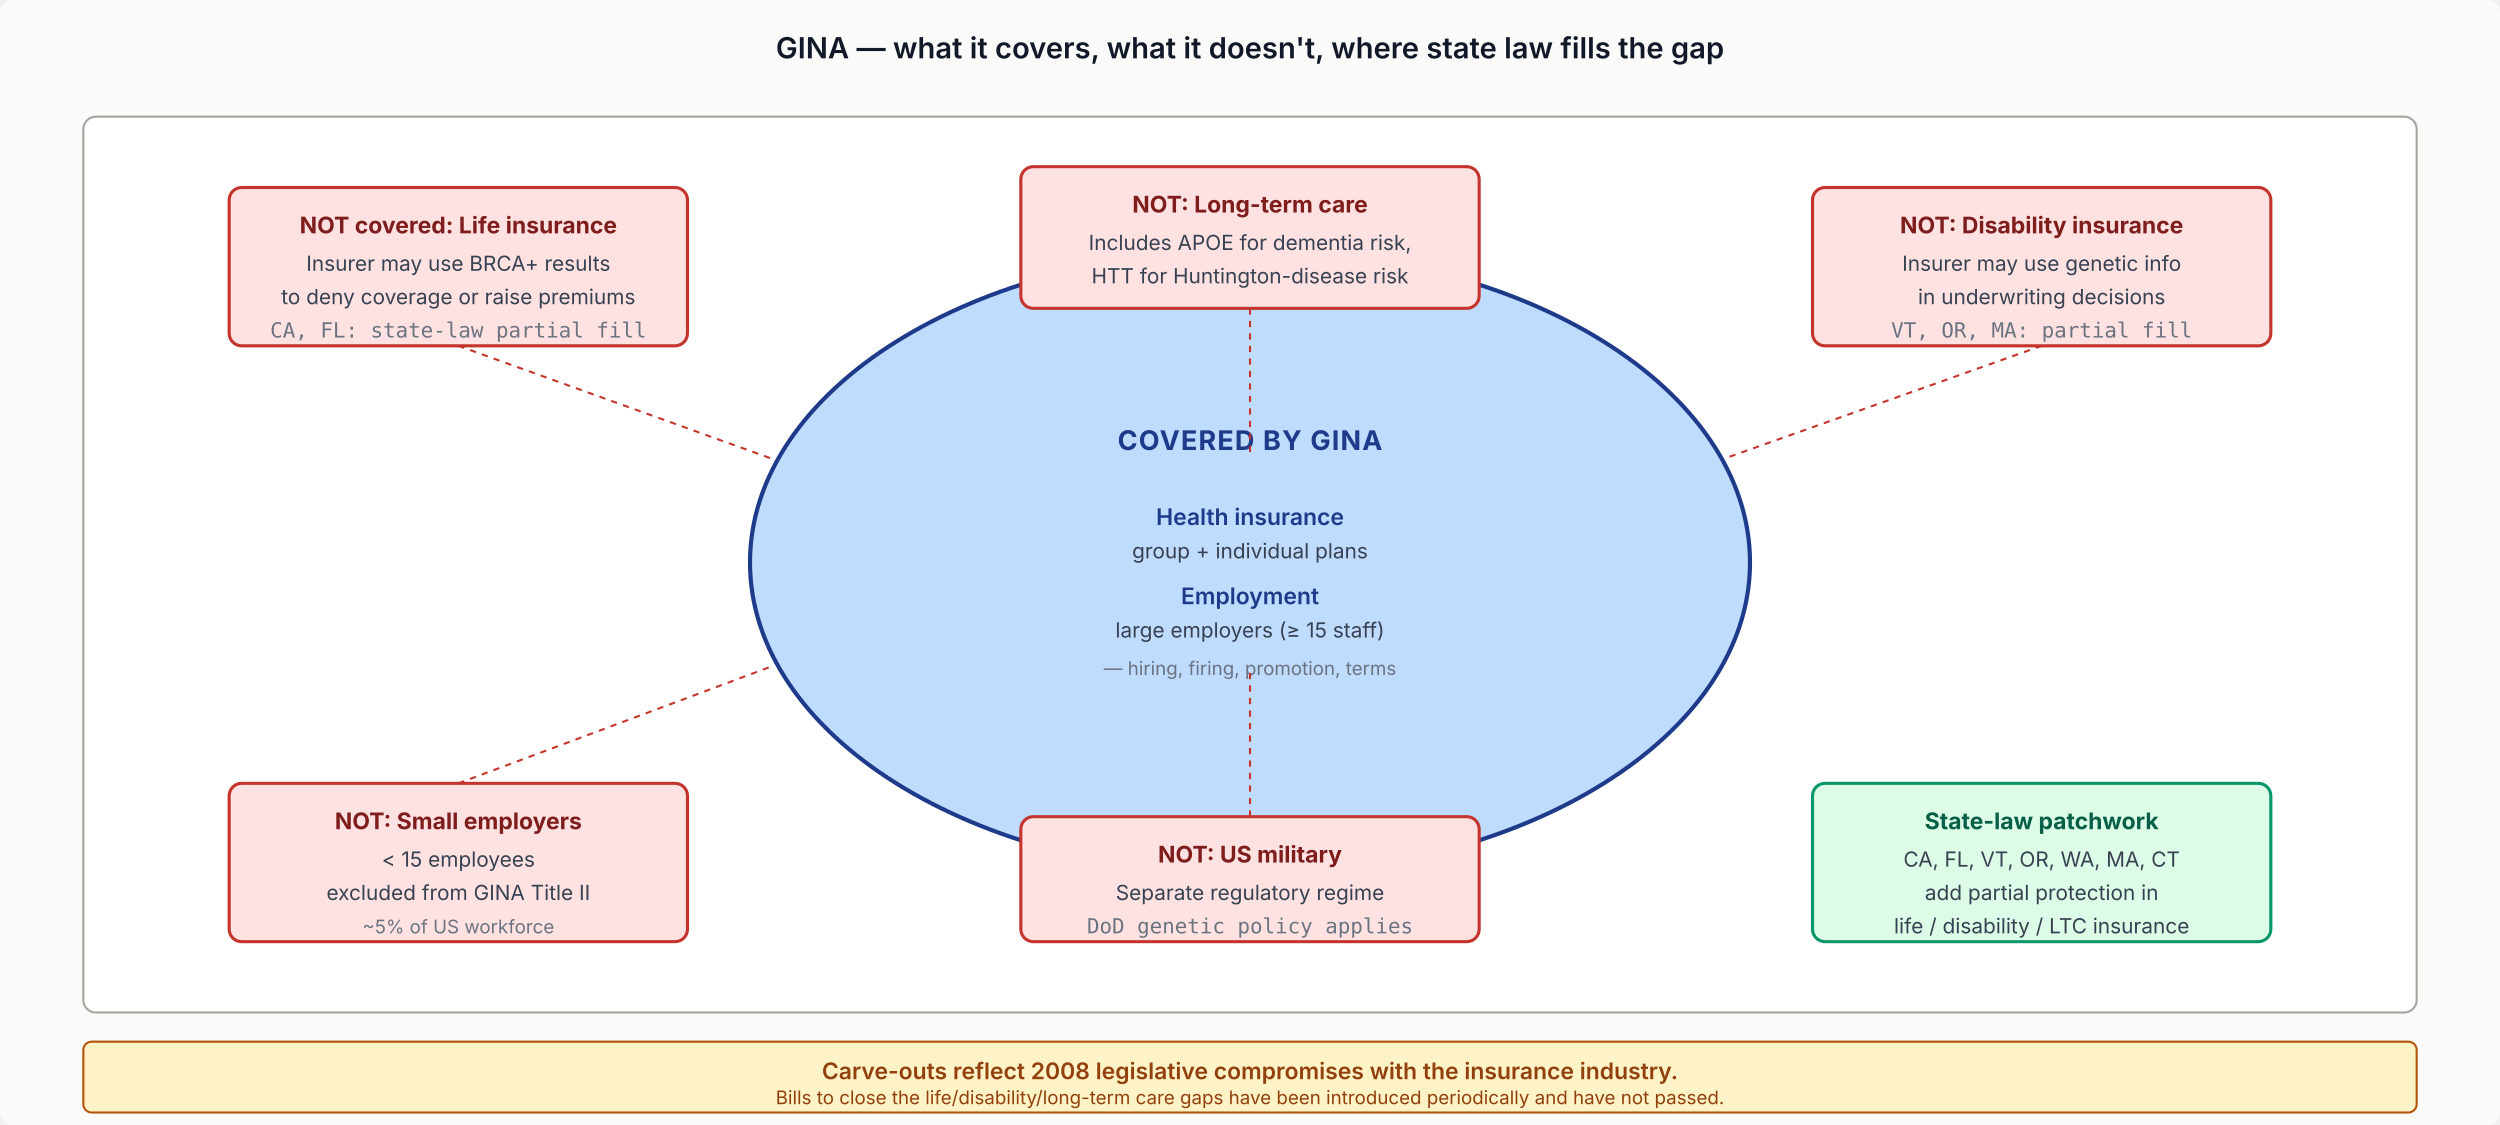
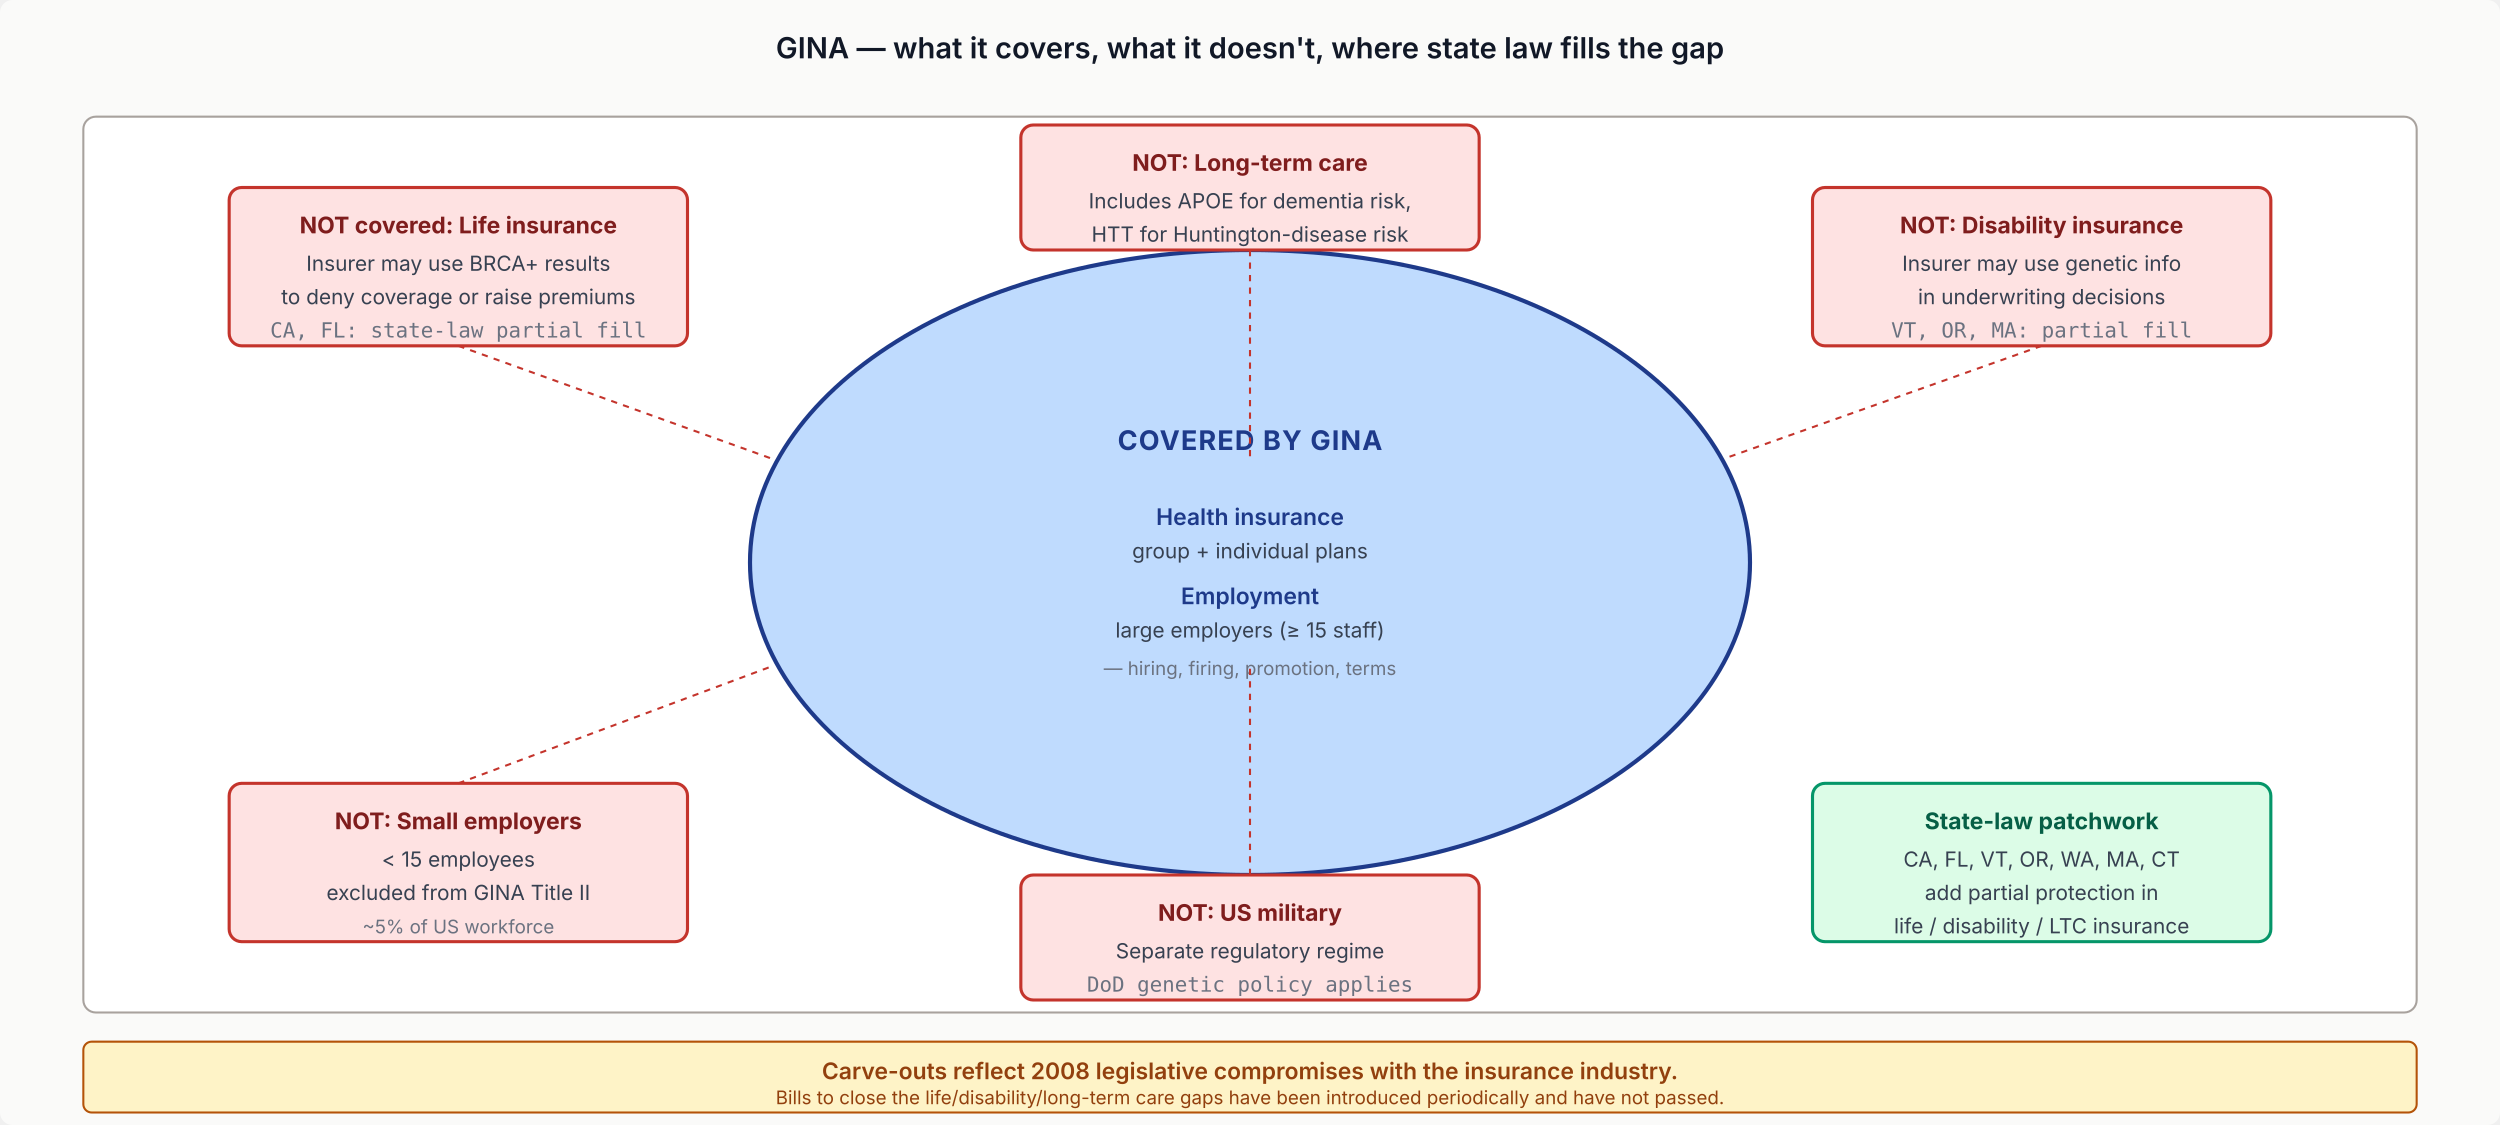
<svg xmlns="http://www.w3.org/2000/svg" viewBox="0 0 1200 540" width="1200" height="540" font-family="Inter, sans-serif">
  <defs>
    <style>text { font-family: Inter, sans-serif; } .mono { font-family: 'JetBrains Mono', monospace; font-size: 10px; }</style>
  </defs>
  <rect width="1200" height="540" fill="#fafaf9" rx="6" />
  <text x="600" y="28" text-anchor="middle" font-size="14" font-weight="600" fill="#111827">GINA — what it covers, what it doesn't, where state law fills the gap</text>
  <rect x="40" y="56" width="1120" height="430" fill="#fff" stroke="#a8a29e" rx="6" />
  <ellipse cx="600" cy="270" rx="240" ry="150" fill="#bfdbfe" stroke="#1e3a8a" stroke-width="2" />
  <text x="600" y="216" text-anchor="middle" font-size="13" font-weight="700" fill="#1e3a8a" letter-spacing="0.04em">COVERED BY GINA</text>
  <g transform="translate(600,232)" font-size="11" text-anchor="middle">
    <text x="0" y="20" font-weight="600" fill="#1e3a8a">Health insurance</text>
    <text x="0" y="36" font-size="10" fill="#374151">group + individual plans</text>
    <text x="0" y="58" font-weight="600" fill="#1e3a8a">Employment</text>
    <text x="0" y="74" font-size="10" fill="#374151">large employers (≥ 15 staff)</text>
    <text x="0" y="92" font-size="9" fill="#6b7280">— hiring, firing, promotion, terms</text>
  </g>
  <g transform="translate(110,90)">
    <rect width="220" height="76" fill="#fee2e2" stroke="#c4342c" stroke-width="1.5" rx="6" />
    <text x="110" y="22" text-anchor="middle" font-size="11" font-weight="700" fill="#7f1d1d">NOT covered: Life insurance</text>
    <text x="110" y="40" text-anchor="middle" font-size="10" fill="#374151">Insurer may use BRCA+ results</text>
    <text x="110" y="56" text-anchor="middle" font-size="10" fill="#374151">to deny coverage or raise premiums</text>
    <text x="110" y="72" text-anchor="middle" font-size="9" fill="#6b7280" class="mono">CA, FL: state-law partial fill</text>
  </g>
-   <g transform="translate(490,80)">
-     <rect width="220" height="68" fill="#fee2e2" stroke="#c4342c" stroke-width="1.5" rx="6" />
+   <g transform="translate(490,60)">
+     <rect width="220" height="60" fill="#fee2e2" stroke="#c4342c" stroke-width="1.5" rx="6" />
    <text x="110" y="22" text-anchor="middle" font-size="11" font-weight="700" fill="#7f1d1d">NOT: Long-term care</text>
    <text x="110" y="40" text-anchor="middle" font-size="10" fill="#374151">Includes APOE for dementia risk,</text>
    <text x="110" y="56" text-anchor="middle" font-size="10" fill="#374151">HTT for Huntington-disease risk</text>
  </g>
  <g transform="translate(870,90)">
    <rect width="220" height="76" fill="#fee2e2" stroke="#c4342c" stroke-width="1.5" rx="6" />
    <text x="110" y="22" text-anchor="middle" font-size="11" font-weight="700" fill="#7f1d1d">NOT: Disability insurance</text>
    <text x="110" y="40" text-anchor="middle" font-size="10" fill="#374151">Insurer may use genetic info</text>
    <text x="110" y="56" text-anchor="middle" font-size="10" fill="#374151">in underwriting decisions</text>
    <text x="110" y="72" text-anchor="middle" font-size="9" fill="#6b7280" class="mono">VT, OR, MA: partial fill</text>
  </g>
  <g transform="translate(110,376)">
    <rect width="220" height="76" fill="#fee2e2" stroke="#c4342c" stroke-width="1.5" rx="6" />
    <text x="110" y="22" text-anchor="middle" font-size="11" font-weight="700" fill="#7f1d1d">NOT: Small employers</text>
    <text x="110" y="40" text-anchor="middle" font-size="10" fill="#374151">&lt; 15 employees</text>
    <text x="110" y="56" text-anchor="middle" font-size="10" fill="#374151">excluded from GINA Title II</text>
    <text x="110" y="72" text-anchor="middle" font-size="9" fill="#6b7280">~5% of US workforce</text>
  </g>
-   <g transform="translate(490,392)">
+   <g transform="translate(490,420)">
    <rect width="220" height="60" fill="#fee2e2" stroke="#c4342c" stroke-width="1.5" rx="6" />
    <text x="110" y="22" text-anchor="middle" font-size="11" font-weight="700" fill="#7f1d1d">NOT: US military</text>
    <text x="110" y="40" text-anchor="middle" font-size="10" fill="#374151">Separate regulatory regime</text>
    <text x="110" y="56" text-anchor="middle" font-size="9" fill="#6b7280" class="mono">DoD genetic policy applies</text>
  </g>
  <g transform="translate(870,376)">
    <rect width="220" height="76" fill="#dcfce7" stroke="#059669" stroke-width="1.5" rx="6" />
    <text x="110" y="22" text-anchor="middle" font-size="11" font-weight="700" fill="#065f46">State-law patchwork</text>
    <text x="110" y="40" text-anchor="middle" font-size="10" fill="#374151">CA, FL, VT, OR, WA, MA, CT</text>
    <text x="110" y="56" text-anchor="middle" font-size="10" fill="#374151">add partial protection in</text>
    <text x="110" y="72" text-anchor="middle" font-size="10" fill="#374151">life / disability / LTC insurance</text>
  </g>
  <g stroke="#c4342c" stroke-width="1" stroke-dasharray="3 3" fill="none">
    <line x1="220" y1="166" x2="370" y2="220" />
-     <line x1="600" y1="148" x2="600" y2="220" />
+     <line x1="600" y1="120" x2="600" y2="220" />
    <line x1="980" y1="166" x2="828" y2="220" />
    <line x1="220" y1="376" x2="370" y2="320" />
-     <line x1="600" y1="392" x2="600" y2="320" />
+     <line x1="600" y1="420" x2="600" y2="320" />
  </g>
  <rect x="40" y="500" width="1120" height="34" fill="#fef3c7" stroke="#b45309" rx="4" />
  <text x="600" y="518" text-anchor="middle" font-size="11" font-weight="600" fill="#92400e">Carve-outs reflect 2008 legislative compromises with the insurance industry.</text>
  <text x="600" y="530" text-anchor="middle" font-size="9" fill="#92400e">Bills to close the life/disability/long-term care gaps have been introduced periodically and have not passed.</text>
</svg>
